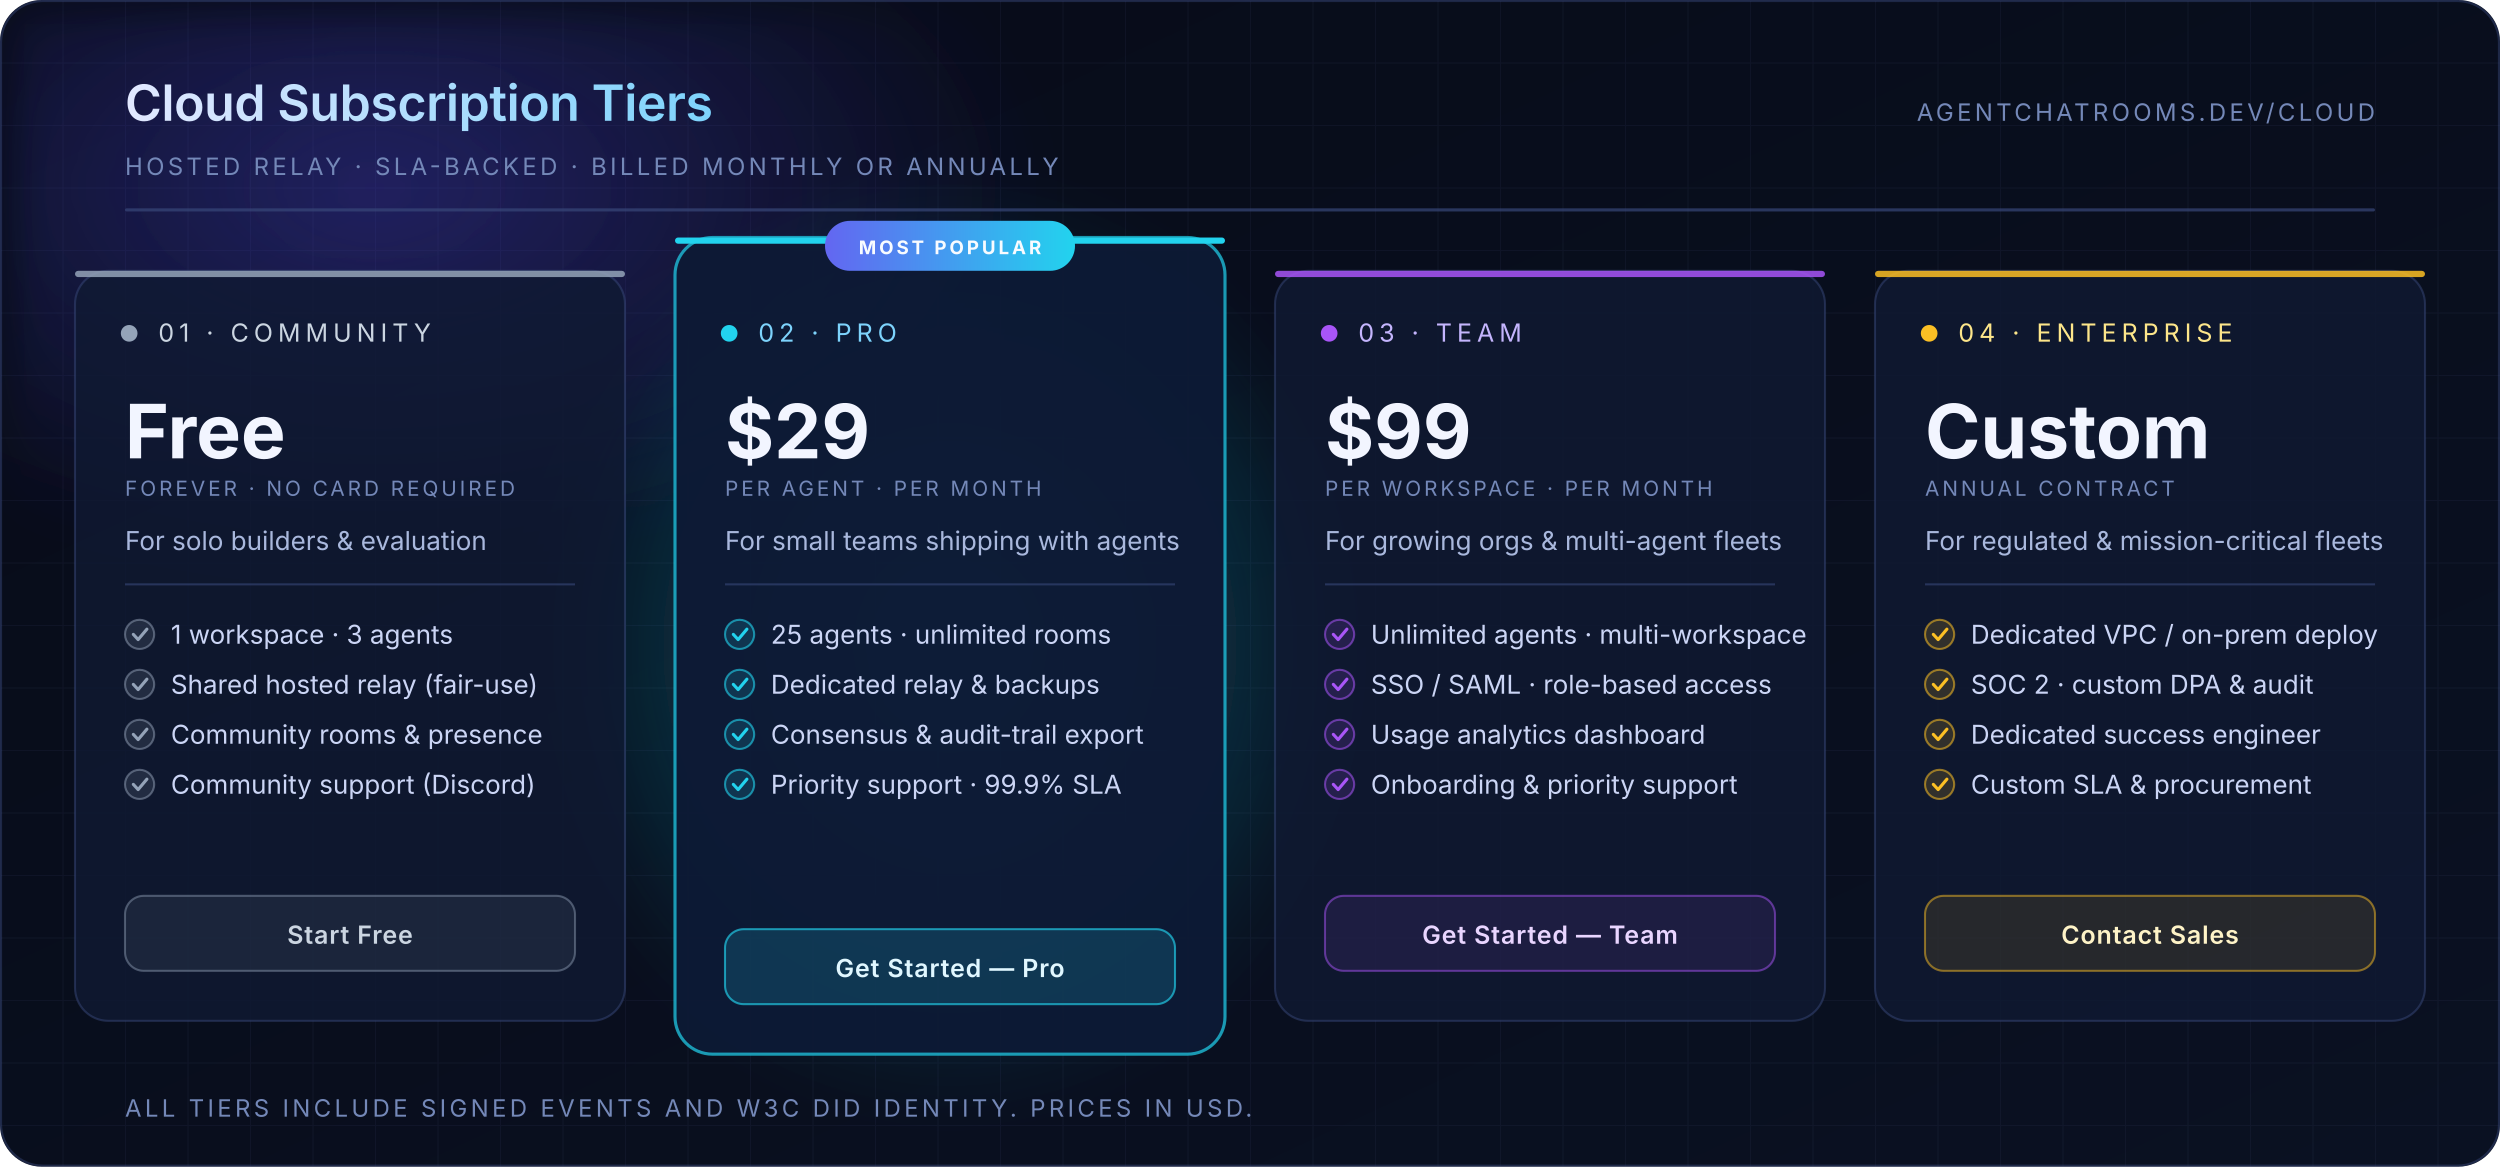
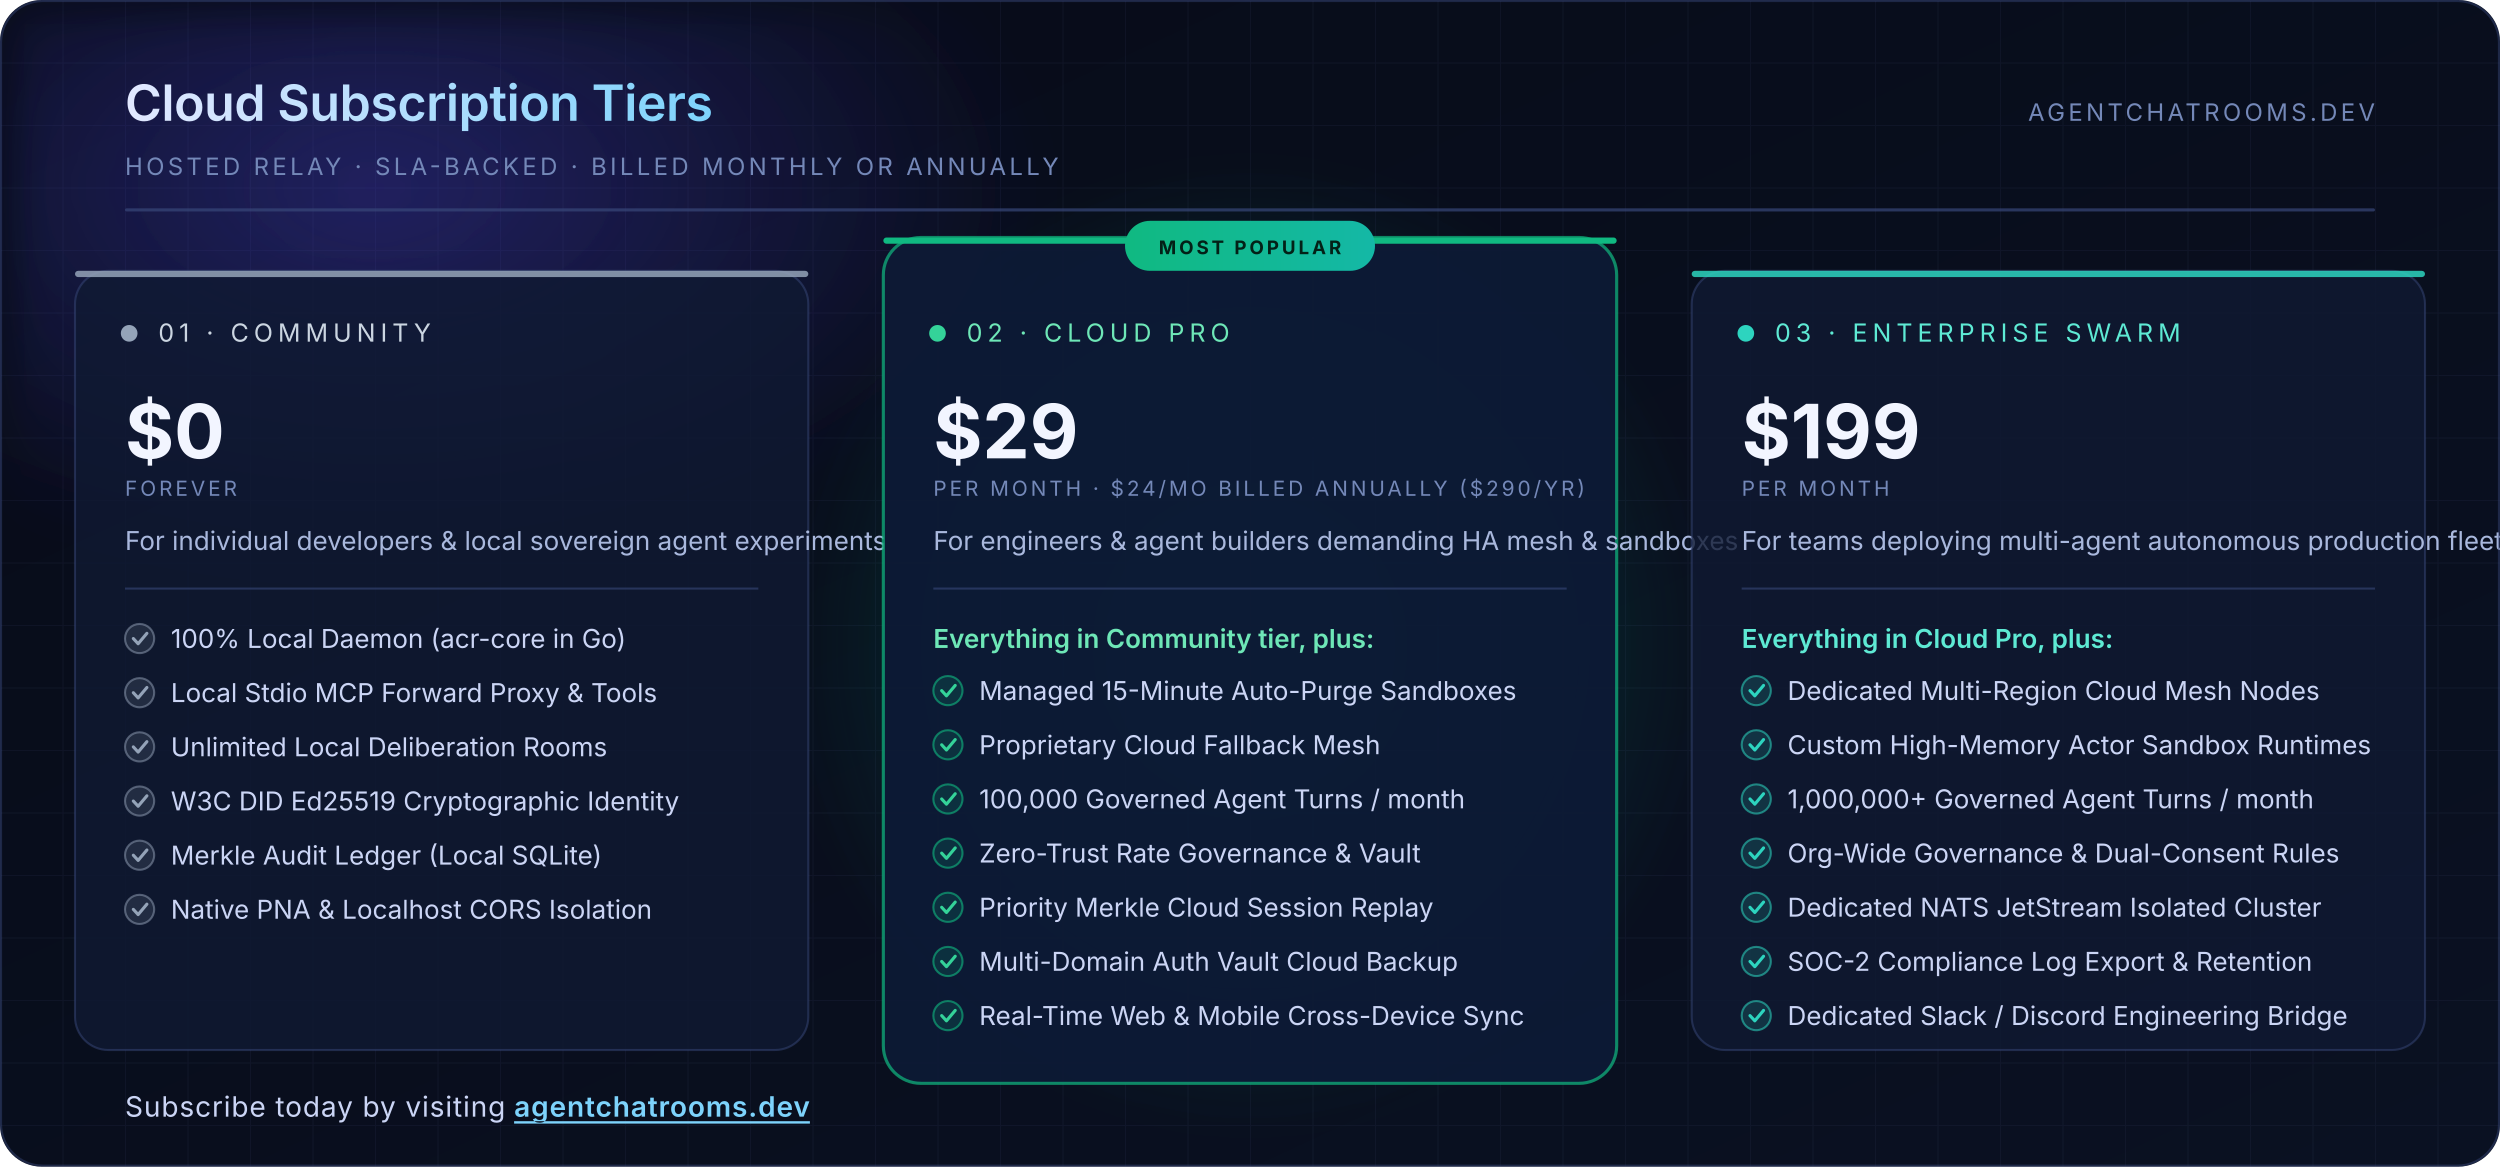
- <svg xmlns="http://www.w3.org/2000/svg" width="1200" height="560" viewBox="0 0 1200 560" role="img" aria-label="ACR Cloud subscription tiers — Community, Pro, Team and Enterprise plans for hosted presence, messaging and multi-agent consensus">
+ <svg xmlns="http://www.w3.org/2000/svg" xmlns:xlink="http://www.w3.org/1999/xlink" width="1200" height="560" viewBox="0 0 1200 560" role="img" aria-label="ACR Cloud subscription tiers — Community, Cloud Pro and Enterprise Swarm plans for hosted presence, messaging and multi-agent consensus">
  <defs>
    <linearGradient id="prc-bg" x1="0" y1="0" x2="1" y2="1">
      <stop offset="0%" stop-color="#070b18" />
      <stop offset="100%" stop-color="#0a1122" />
    </linearGradient>
    <linearGradient id="prc-heading" x1="0" y1="0" x2="1" y2="0">
      <stop offset="0%" stop-color="#e2e8ff" />
      <stop offset="100%" stop-color="#7dd3fc" />
    </linearGradient>
    <pattern id="prc-grid" width="30" height="30" patternUnits="userSpaceOnUse">
      <path d="M30 0H0V30" fill="none" stroke="#8ea0ff" stroke-opacity="0.05" stroke-width="1" />
    </pattern>
    <clipPath id="prc-clip">
      <rect width="1200" height="560" rx="20" />
    </clipPath>
    <radialGradient id="prc-aurora" cx="50%" cy="50%" r="50%">
      <stop offset="0%" stop-color="#4f46e5" stop-opacity="0.35" />
      <stop offset="100%" stop-color="#4f46e5" stop-opacity="0" />
    </radialGradient>
    <radialGradient id="prc-pro-glow" cx="50%" cy="50%" r="50%">
-       <stop offset="0%" stop-color="#22d3ee" stop-opacity="0.4" />
-       <stop offset="100%" stop-color="#22d3ee" stop-opacity="0" />
+       <stop offset="0%" stop-color="#10b981" stop-opacity="0.35" />
+       <stop offset="100%" stop-color="#10b981" stop-opacity="0" />
    </radialGradient>
    <linearGradient id="prc-ribbon" x1="0" y1="0" x2="1" y2="0">
-       <stop offset="0%" stop-color="#6366f1" />
-       <stop offset="100%" stop-color="#22d3ee" />
+       <stop offset="0%" stop-color="#10b981" />
+       <stop offset="100%" stop-color="#14b8a6" />
    </linearGradient>
    <filter id="prc-soft" x="-60%" y="-60%" width="220%" height="220%">
      <feGaussianBlur stdDeviation="14" />
    </filter>
    <style>
      .prc-fs { font-family: 'Segoe UI', Inter, 'Helvetica Neue', Arial, sans-serif; }
      .card { fill: #101a33; fill-opacity: .8; stroke: #38487a; stroke-opacity: .5; }
      .tier-label { font-size: 12px; letter-spacing: 2.4px; }
      .price { font-size: 36px; font-weight: 700; fill: #f2f5ff; }
      .price-suffix { font-size: 10px; fill: #7488b8; letter-spacing: 1.4px; }
      .tier-desc { font-size: 12.5px; fill: #a9b8dd; }
      .feature { font-size: 12.5px; fill: #cbd5f5; }
+       .feature-lead { font-size: 12.5px; font-weight: 600; }
      .muted { font-size: 11.5px; fill: #7488b8; letter-spacing: 1.6px; }
-       .cta-label { font-size: 12px; font-weight: 600; letter-spacing: .4px; }
+       .cta-line { font-size: 13.5px; fill: #cbd5f5; letter-spacing: .4px; }
+       .cta-link { font-size: 13.5px; font-weight: 600; fill: #7dd3fc; letter-spacing: .4px; text-decoration: underline; }

      @keyframes prc-in { from { opacity: 0; transform: translateY(16px); } to { opacity: 1; transform: translateY(0); } }
      @keyframes prc-rule { from { transform: scaleX(0); } to { transform: scaleX(1); } }
      @keyframes prc-pulse { 0%,100% { opacity: .35; } 50% { opacity: .95; } }
      @keyframes prc-breathe { 0%,100% { transform: scale(1); opacity: .55; } 50% { transform: scale(1.06); opacity: .9; } }
      @keyframes prc-drift { 0%,100% { transform: translate(0,0); } 50% { transform: translate(30px,18px); } }

      .card-in { animation: prc-in .75s cubic-bezier(.2,.8,.25,1) both; }
      .rule { transform-origin: 60px 0; animation: prc-rule 1.2s cubic-bezier(.2,.8,.25,1) .2s both; }
      .pulse { animation: prc-pulse 2.6s ease-in-out infinite; }
-       .pro-glow { transform-origin: 456px 310px; animation: prc-breathe 5s ease-in-out infinite; }
+       .pro-glow { transform-origin: 600px 310px; animation: prc-breathe 5s ease-in-out infinite; }
      .aurora { animation: prc-drift 20s ease-in-out infinite; }

      @media (prefers-reduced-motion: reduce) {
        .card-in, .rule, .pulse, .pro-glow, .aurora { animation: none; }
      }
    </style>
  </defs>
  <g clip-path="url(#prc-clip)" class="prc-fs">
    <rect width="1200" height="560" fill="url(#prc-bg)" />
    <rect width="1200" height="560" fill="url(#prc-grid)" />
    <g filter="url(#prc-soft)">
      <ellipse class="aurora" cx="180" cy="90" rx="320" ry="180" fill="url(#prc-aurora)" />
    </g>
-     <ellipse class="pro-glow" cx="456" cy="310" rx="200" ry="220" fill="url(#prc-pro-glow)" filter="url(#prc-soft)" />
+     <ellipse class="pro-glow" cx="600" cy="310" rx="220" ry="230" fill="url(#prc-pro-glow)" filter="url(#prc-soft)" />
    <text x="60" y="58" fill="url(#prc-heading)" font-size="24" font-weight="600" letter-spacing="-0.2">Cloud Subscription Tiers</text>
    <text x="60" y="84" class="muted">HOSTED RELAY · SLA-BACKED · BILLED MONTHLY OR ANNUALLY</text>
-     <text x="1140" y="58" class="muted" text-anchor="end">AGENTCHATROOMS.DEV/CLOUD</text>
+     <text x="1140" y="58" class="muted" text-anchor="end">AGENTCHATROOMS.DEV</text>
    <g class="rule">
      <rect x="60" y="100" width="1080" height="1.5" rx="0.75" fill="#38487a" fill-opacity="0.7" />
    </g>
    <g class="card-in" style="animation-delay:0.00s">
-       <rect x="36" y="130" width="264" height="360" rx="16" class="card" />
-       <rect x="36" y="130" width="264" height="3" rx="1.5" fill="#94a3b8" fill-opacity="0.85" />
+       <rect x="36" y="130" width="352" height="374" rx="16" class="card" />
+       <rect x="36" y="130" width="352" height="3" rx="1.5" fill="#94a3b8" fill-opacity="0.85" />
      <circle class="pulse" cx="62" cy="160" r="4" fill="#94a3b8" />
      <text x="76" y="164" class="tier-label" fill="#cbd5e1">01 · COMMUNITY</text>
-       <text x="60" y="220" class="price">Free</text>
-       <text x="60" y="238" class="price-suffix">FOREVER · NO CARD REQUIRED</text>
-       <text x="60" y="264" class="tier-desc">For solo builders &amp; evaluation</text>
-       <rect x="60" y="280" width="216" height="1" fill="#38487a" fill-opacity="0.6" />
+       <text x="60" y="220" class="price">$0</text>
+       <text x="60" y="238" class="price-suffix">FOREVER</text>
+       <text x="60" y="264" class="tier-desc">For individual developers &amp; local sovereign agent experiments</text>
+       <rect x="60" y="282" width="304" height="1" fill="#38487a" fill-opacity="0.6" />
      <g class="feature">
-         <circle cx="67" cy="304.5" r="7" fill="#94a3b8" fill-opacity="0.15" stroke="#94a3b8" stroke-opacity="0.5" />
-         <path d="M64 304.5 L66.3 307 L70.5 302" fill="none" stroke="#94a3b8" stroke-width="1.5" stroke-linecap="round" stroke-linejoin="round" />
-         <text x="82" y="309">1 workspace · 3 agents</text>
-         <circle cx="67" cy="328.5" r="7" fill="#94a3b8" fill-opacity="0.15" stroke="#94a3b8" stroke-opacity="0.5" />
-         <path d="M64 328.5 L66.3 331 L70.5 326" fill="none" stroke="#94a3b8" stroke-width="1.5" stroke-linecap="round" stroke-linejoin="round" />
-         <text x="82" y="333">Shared hosted relay (fair-use)</text>
-         <circle cx="67" cy="352.5" r="7" fill="#94a3b8" fill-opacity="0.15" stroke="#94a3b8" stroke-opacity="0.5" />
-         <path d="M64 352.5 L66.3 355 L70.5 350" fill="none" stroke="#94a3b8" stroke-width="1.5" stroke-linecap="round" stroke-linejoin="round" />
-         <text x="82" y="357">Community rooms &amp; presence</text>
-         <circle cx="67" cy="376.5" r="7" fill="#94a3b8" fill-opacity="0.15" stroke="#94a3b8" stroke-opacity="0.5" />
-         <path d="M64 376.5 L66.3 379 L70.5 374" fill="none" stroke="#94a3b8" stroke-width="1.5" stroke-linecap="round" stroke-linejoin="round" />
-         <text x="82" y="381">Community support (Discord)</text>
+         <circle cx="67" cy="306.5" r="7" fill="#94a3b8" fill-opacity="0.15" stroke="#94a3b8" stroke-opacity="0.5" />
+         <path d="M64 306.5 L66.3 309 L70.5 304" fill="none" stroke="#94a3b8" stroke-width="1.5" stroke-linecap="round" stroke-linejoin="round" />
+         <text x="82" y="311">100% Local Daemon (acr-core in Go)</text>
+         <circle cx="67" cy="332.5" r="7" fill="#94a3b8" fill-opacity="0.15" stroke="#94a3b8" stroke-opacity="0.5" />
+         <path d="M64 332.5 L66.3 335 L70.5 330" fill="none" stroke="#94a3b8" stroke-width="1.5" stroke-linecap="round" stroke-linejoin="round" />
+         <text x="82" y="337">Local Stdio MCP Forward Proxy &amp; Tools</text>
+         <circle cx="67" cy="358.5" r="7" fill="#94a3b8" fill-opacity="0.15" stroke="#94a3b8" stroke-opacity="0.5" />
+         <path d="M64 358.5 L66.3 361 L70.5 356" fill="none" stroke="#94a3b8" stroke-width="1.5" stroke-linecap="round" stroke-linejoin="round" />
+         <text x="82" y="363">Unlimited Local Deliberation Rooms</text>
+         <circle cx="67" cy="384.5" r="7" fill="#94a3b8" fill-opacity="0.15" stroke="#94a3b8" stroke-opacity="0.5" />
+         <path d="M64 384.5 L66.3 387 L70.5 382" fill="none" stroke="#94a3b8" stroke-width="1.5" stroke-linecap="round" stroke-linejoin="round" />
+         <text x="82" y="389">W3C DID Ed25519 Cryptographic Identity</text>
+         <circle cx="67" cy="410.5" r="7" fill="#94a3b8" fill-opacity="0.15" stroke="#94a3b8" stroke-opacity="0.5" />
+         <path d="M64 410.5 L66.3 413 L70.5 408" fill="none" stroke="#94a3b8" stroke-width="1.5" stroke-linecap="round" stroke-linejoin="round" />
+         <text x="82" y="415">Merkle Audit Ledger (Local SQLite)</text>
+         <circle cx="67" cy="436.5" r="7" fill="#94a3b8" fill-opacity="0.15" stroke="#94a3b8" stroke-opacity="0.5" />
+         <path d="M64 436.5 L66.3 439 L70.5 434" fill="none" stroke="#94a3b8" stroke-width="1.5" stroke-linecap="round" stroke-linejoin="round" />
+         <text x="82" y="441">Native PNA &amp; Localhost CORS Isolation</text>
      </g>
-       <rect x="60" y="430" width="216" height="36" rx="9" fill="#94a3b8" fill-opacity="0.1" stroke="#94a3b8" stroke-opacity="0.45" />
-       <text x="168" y="453" class="cta-label" fill="#cbd5e1" text-anchor="middle">Start Free</text>
    </g>
    <g class="card-in" style="animation-delay:0.08s">
-       <rect x="324" y="114" width="264" height="392" rx="18" fill="#0d1a35" fill-opacity="0.95" stroke="#22d3ee" stroke-opacity="0.7" stroke-width="1.5" />
-       <rect x="324" y="114" width="264" height="3" rx="1.5" fill="#22d3ee" />
-       <rect x="396" y="106" width="120" height="24" rx="12" fill="url(#prc-ribbon)" />
-       <text x="456" y="122" font-size="9" font-weight="700" letter-spacing="1.4" fill="#f8fbff" text-anchor="middle">MOST POPULAR</text>
-       <circle class="pulse" cx="350" cy="160" r="4" fill="#22d3ee" />
-       <text x="364" y="164" class="tier-label" fill="#7dd3fc">02 · PRO</text>
-       <text x="348" y="220" class="price">$29</text>
-       <text x="348" y="238" class="price-suffix">PER AGENT · PER MONTH</text>
-       <text x="348" y="264" class="tier-desc">For small teams shipping with agents</text>
-       <rect x="348" y="280" width="216" height="1" fill="#38487a" fill-opacity="0.6" />
+       <rect x="424" y="114" width="352" height="406" rx="18" fill="#0d1a35" fill-opacity="0.95" stroke="#10b981" stroke-opacity="0.7" stroke-width="1.5" />
+       <rect x="424" y="114" width="352" height="3" rx="1.5" fill="#10b981" />
+       <rect x="540" y="106" width="120" height="24" rx="12" fill="url(#prc-ribbon)" />
+       <text x="600" y="122" font-size="9" font-weight="700" letter-spacing="1.4" fill="#032117" text-anchor="middle">MOST POPULAR</text>
+       <circle class="pulse" cx="450" cy="160" r="4" fill="#34d399" />
+       <text x="464" y="164" class="tier-label" fill="#6ee7b7">02 · CLOUD PRO</text>
+       <text x="448" y="220" class="price">$29</text>
+       <text x="448" y="238" class="price-suffix">PER MONTH · $24/MO BILLED ANNUALLY ($290/YR)</text>
+       <text x="448" y="264" class="tier-desc">For engineers &amp; agent builders demanding HA mesh &amp; sandboxes</text>
+       <rect x="448" y="282" width="304" height="1" fill="#38487a" fill-opacity="0.6" />
      <g class="feature">
-         <circle cx="355" cy="304.5" r="7" fill="#22d3ee" fill-opacity="0.15" stroke="#22d3ee" stroke-opacity="0.6" />
-         <path d="M352 304.5 L354.3 307 L358.5 302" fill="none" stroke="#22d3ee" stroke-width="1.5" stroke-linecap="round" stroke-linejoin="round" />
-         <text x="370" y="309">25 agents · unlimited rooms</text>
-         <circle cx="355" cy="328.5" r="7" fill="#22d3ee" fill-opacity="0.15" stroke="#22d3ee" stroke-opacity="0.6" />
-         <path d="M352 328.5 L354.3 331 L358.5 326" fill="none" stroke="#22d3ee" stroke-width="1.5" stroke-linecap="round" stroke-linejoin="round" />
-         <text x="370" y="333">Dedicated relay &amp; backups</text>
-         <circle cx="355" cy="352.5" r="7" fill="#22d3ee" fill-opacity="0.15" stroke="#22d3ee" stroke-opacity="0.6" />
-         <path d="M352 352.5 L354.3 355 L358.5 350" fill="none" stroke="#22d3ee" stroke-width="1.5" stroke-linecap="round" stroke-linejoin="round" />
-         <text x="370" y="357">Consensus &amp; audit-trail export</text>
-         <circle cx="355" cy="376.5" r="7" fill="#22d3ee" fill-opacity="0.15" stroke="#22d3ee" stroke-opacity="0.6" />
-         <path d="M352 376.5 L354.3 379 L358.5 374" fill="none" stroke="#22d3ee" stroke-width="1.5" stroke-linecap="round" stroke-linejoin="round" />
-         <text x="370" y="381">Priority support · 99.9% SLA</text>
+         <text x="448" y="311" class="feature-lead" fill="#6ee7b7">Everything in Community tier, plus:</text>
+         <circle cx="455" cy="331.5" r="7" fill="#10b981" fill-opacity="0.15" stroke="#10b981" stroke-opacity="0.6" />
+         <path d="M452 331.5 L454.3 334 L458.5 329" fill="none" stroke="#34d399" stroke-width="1.5" stroke-linecap="round" stroke-linejoin="round" />
+         <text x="470" y="336">Managed 15-Minute Auto-Purge Sandboxes</text>
+         <circle cx="455" cy="357.5" r="7" fill="#10b981" fill-opacity="0.15" stroke="#10b981" stroke-opacity="0.6" />
+         <path d="M452 357.5 L454.3 360 L458.5 355" fill="none" stroke="#34d399" stroke-width="1.5" stroke-linecap="round" stroke-linejoin="round" />
+         <text x="470" y="362">Proprietary Cloud Fallback Mesh</text>
+         <circle cx="455" cy="383.5" r="7" fill="#10b981" fill-opacity="0.15" stroke="#10b981" stroke-opacity="0.6" />
+         <path d="M452 383.5 L454.3 386 L458.5 381" fill="none" stroke="#34d399" stroke-width="1.5" stroke-linecap="round" stroke-linejoin="round" />
+         <text x="470" y="388">100,000 Governed Agent Turns / month</text>
+         <circle cx="455" cy="409.5" r="7" fill="#10b981" fill-opacity="0.15" stroke="#10b981" stroke-opacity="0.6" />
+         <path d="M452 409.5 L454.3 412 L458.5 407" fill="none" stroke="#34d399" stroke-width="1.5" stroke-linecap="round" stroke-linejoin="round" />
+         <text x="470" y="414">Zero-Trust Rate Governance &amp; Vault</text>
+         <circle cx="455" cy="435.5" r="7" fill="#10b981" fill-opacity="0.15" stroke="#10b981" stroke-opacity="0.6" />
+         <path d="M452 435.5 L454.3 438 L458.5 433" fill="none" stroke="#34d399" stroke-width="1.5" stroke-linecap="round" stroke-linejoin="round" />
+         <text x="470" y="440">Priority Merkle Cloud Session Replay</text>
+         <circle cx="455" cy="461.5" r="7" fill="#10b981" fill-opacity="0.15" stroke="#10b981" stroke-opacity="0.6" />
+         <path d="M452 461.5 L454.3 464 L458.5 459" fill="none" stroke="#34d399" stroke-width="1.5" stroke-linecap="round" stroke-linejoin="round" />
+         <text x="470" y="466">Multi-Domain Auth Vault Cloud Backup</text>
+         <circle cx="455" cy="487.5" r="7" fill="#10b981" fill-opacity="0.15" stroke="#10b981" stroke-opacity="0.6" />
+         <path d="M452 487.5 L454.3 490 L458.5 485" fill="none" stroke="#34d399" stroke-width="1.5" stroke-linecap="round" stroke-linejoin="round" />
+         <text x="470" y="492">Real-Time Web &amp; Mobile Cross-Device Sync</text>
      </g>
-       <rect x="348" y="446" width="216" height="36" rx="9" fill="#22d3ee" fill-opacity="0.16" stroke="#22d3ee" stroke-opacity="0.65" />
-       <text x="456" y="469" class="cta-label" fill="#e0f7ff" text-anchor="middle">Get Started — Pro</text>
    </g>
    <g class="card-in" style="animation-delay:0.16s">
-       <rect x="612" y="130" width="264" height="360" rx="16" class="card" />
-       <rect x="612" y="130" width="264" height="3" rx="1.5" fill="#a855f7" fill-opacity="0.85" />
-       <circle class="pulse" cx="638" cy="160" r="4" fill="#a855f7" />
-       <text x="652" y="164" class="tier-label" fill="#c4b5fd">03 · TEAM</text>
-       <text x="636" y="220" class="price">$99</text>
-       <text x="636" y="238" class="price-suffix">PER WORKSPACE · PER MONTH</text>
-       <text x="636" y="264" class="tier-desc">For growing orgs &amp; multi-agent fleets</text>
-       <rect x="636" y="280" width="216" height="1" fill="#38487a" fill-opacity="0.6" />
+       <rect x="812" y="130" width="352" height="374" rx="16" class="card" />
+       <rect x="812" y="130" width="352" height="3" rx="1.5" fill="#2dd4bf" fill-opacity="0.85" />
+       <circle class="pulse" cx="838" cy="160" r="4" fill="#2dd4bf" />
+       <text x="852" y="164" class="tier-label" fill="#5eead4">03 · ENTERPRISE SWARM</text>
+       <text x="836" y="220" class="price">$199</text>
+       <text x="836" y="238" class="price-suffix">PER MONTH</text>
+       <text x="836" y="264" class="tier-desc">For teams deploying multi-agent autonomous production fleets</text>
+       <rect x="836" y="282" width="304" height="1" fill="#38487a" fill-opacity="0.6" />
      <g class="feature">
-         <circle cx="643" cy="304.5" r="7" fill="#a855f7" fill-opacity="0.15" stroke="#a855f7" stroke-opacity="0.55" />
-         <path d="M640 304.5 L642.3 307 L646.5 302" fill="none" stroke="#a855f7" stroke-width="1.5" stroke-linecap="round" stroke-linejoin="round" />
-         <text x="658" y="309">Unlimited agents · multi-workspace</text>
-         <circle cx="643" cy="328.5" r="7" fill="#a855f7" fill-opacity="0.15" stroke="#a855f7" stroke-opacity="0.55" />
-         <path d="M640 328.5 L642.3 331 L646.5 326" fill="none" stroke="#a855f7" stroke-width="1.5" stroke-linecap="round" stroke-linejoin="round" />
-         <text x="658" y="333">SSO / SAML · role-based access</text>
-         <circle cx="643" cy="352.5" r="7" fill="#a855f7" fill-opacity="0.15" stroke="#a855f7" stroke-opacity="0.55" />
-         <path d="M640 352.5 L642.3 355 L646.5 350" fill="none" stroke="#a855f7" stroke-width="1.5" stroke-linecap="round" stroke-linejoin="round" />
-         <text x="658" y="357">Usage analytics dashboard</text>
-         <circle cx="643" cy="376.5" r="7" fill="#a855f7" fill-opacity="0.15" stroke="#a855f7" stroke-opacity="0.55" />
-         <path d="M640 376.5 L642.3 379 L646.5 374" fill="none" stroke="#a855f7" stroke-width="1.5" stroke-linecap="round" stroke-linejoin="round" />
-         <text x="658" y="381">Onboarding &amp; priority support</text>
+         <text x="836" y="311" class="feature-lead" fill="#5eead4">Everything in Cloud Pro, plus:</text>
+         <circle cx="843" cy="331.5" r="7" fill="#2dd4bf" fill-opacity="0.15" stroke="#2dd4bf" stroke-opacity="0.55" />
+         <path d="M840 331.5 L842.3 334 L846.5 329" fill="none" stroke="#2dd4bf" stroke-width="1.5" stroke-linecap="round" stroke-linejoin="round" />
+         <text x="858" y="336">Dedicated Multi-Region Cloud Mesh Nodes</text>
+         <circle cx="843" cy="357.5" r="7" fill="#2dd4bf" fill-opacity="0.15" stroke="#2dd4bf" stroke-opacity="0.55" />
+         <path d="M840 357.5 L842.3 360 L846.5 355" fill="none" stroke="#2dd4bf" stroke-width="1.5" stroke-linecap="round" stroke-linejoin="round" />
+         <text x="858" y="362">Custom High-Memory Actor Sandbox Runtimes</text>
+         <circle cx="843" cy="383.5" r="7" fill="#2dd4bf" fill-opacity="0.15" stroke="#2dd4bf" stroke-opacity="0.55" />
+         <path d="M840 383.5 L842.3 386 L846.5 381" fill="none" stroke="#2dd4bf" stroke-width="1.5" stroke-linecap="round" stroke-linejoin="round" />
+         <text x="858" y="388">1,000,000+ Governed Agent Turns / month</text>
+         <circle cx="843" cy="409.5" r="7" fill="#2dd4bf" fill-opacity="0.15" stroke="#2dd4bf" stroke-opacity="0.55" />
+         <path d="M840 409.5 L842.3 412 L846.5 407" fill="none" stroke="#2dd4bf" stroke-width="1.5" stroke-linecap="round" stroke-linejoin="round" />
+         <text x="858" y="414">Org-Wide Governance &amp; Dual-Consent Rules</text>
+         <circle cx="843" cy="435.5" r="7" fill="#2dd4bf" fill-opacity="0.15" stroke="#2dd4bf" stroke-opacity="0.55" />
+         <path d="M840 435.5 L842.3 438 L846.5 433" fill="none" stroke="#2dd4bf" stroke-width="1.5" stroke-linecap="round" stroke-linejoin="round" />
+         <text x="858" y="440">Dedicated NATS JetStream Isolated Cluster</text>
+         <circle cx="843" cy="461.5" r="7" fill="#2dd4bf" fill-opacity="0.15" stroke="#2dd4bf" stroke-opacity="0.55" />
+         <path d="M840 461.5 L842.3 464 L846.5 459" fill="none" stroke="#2dd4bf" stroke-width="1.5" stroke-linecap="round" stroke-linejoin="round" />
+         <text x="858" y="466">SOC-2 Compliance Log Export &amp; Retention</text>
+         <circle cx="843" cy="487.5" r="7" fill="#2dd4bf" fill-opacity="0.15" stroke="#2dd4bf" stroke-opacity="0.55" />
+         <path d="M840 487.5 L842.3 490 L846.5 485" fill="none" stroke="#2dd4bf" stroke-width="1.5" stroke-linecap="round" stroke-linejoin="round" />
+         <text x="858" y="492">Dedicated Slack / Discord Engineering Bridge</text>
      </g>
-       <rect x="636" y="430" width="216" height="36" rx="9" fill="#a855f7" fill-opacity="0.1" stroke="#a855f7" stroke-opacity="0.5" />
-       <text x="744" y="453" class="cta-label" fill="#e9d5ff" text-anchor="middle">Get Started — Team</text>
    </g>
-     <g class="card-in" style="animation-delay:0.24s">
-       <rect x="900" y="130" width="264" height="360" rx="16" class="card" />
-       <rect x="900" y="130" width="264" height="3" rx="1.5" fill="#fbbf24" fill-opacity="0.85" />
-       <circle class="pulse" cx="926" cy="160" r="4" fill="#fbbf24" />
-       <text x="940" y="164" class="tier-label" fill="#fde68a">04 · ENTERPRISE</text>
-       <text x="924" y="220" class="price">Custom</text>
-       <text x="924" y="238" class="price-suffix">ANNUAL CONTRACT</text>
-       <text x="924" y="264" class="tier-desc">For regulated &amp; mission-critical fleets</text>
-       <rect x="924" y="280" width="216" height="1" fill="#38487a" fill-opacity="0.6" />
-       <g class="feature">
-         <circle cx="931" cy="304.5" r="7" fill="#fbbf24" fill-opacity="0.15" stroke="#fbbf24" stroke-opacity="0.55" />
-         <path d="M928 304.5 L930.3 307 L934.5 302" fill="none" stroke="#fbbf24" stroke-width="1.5" stroke-linecap="round" stroke-linejoin="round" />
-         <text x="946" y="309">Dedicated VPC / on-prem deploy</text>
-         <circle cx="931" cy="328.5" r="7" fill="#fbbf24" fill-opacity="0.15" stroke="#fbbf24" stroke-opacity="0.55" />
-         <path d="M928 328.5 L930.3 331 L934.5 326" fill="none" stroke="#fbbf24" stroke-width="1.5" stroke-linecap="round" stroke-linejoin="round" />
-         <text x="946" y="333">SOC 2 · custom DPA &amp; audit</text>
-         <circle cx="931" cy="352.5" r="7" fill="#fbbf24" fill-opacity="0.15" stroke="#fbbf24" stroke-opacity="0.55" />
-         <path d="M928 352.5 L930.3 355 L934.5 350" fill="none" stroke="#fbbf24" stroke-width="1.5" stroke-linecap="round" stroke-linejoin="round" />
-         <text x="946" y="357">Dedicated success engineer</text>
-         <circle cx="931" cy="376.5" r="7" fill="#fbbf24" fill-opacity="0.15" stroke="#fbbf24" stroke-opacity="0.55" />
-         <path d="M928 376.5 L930.3 379 L934.5 374" fill="none" stroke="#fbbf24" stroke-width="1.5" stroke-linecap="round" stroke-linejoin="round" />
-         <text x="946" y="381">Custom SLA &amp; procurement</text>
-       </g>
-       <rect x="924" y="430" width="216" height="36" rx="9" fill="#fbbf24" fill-opacity="0.1" stroke="#fbbf24" stroke-opacity="0.5" />
-       <text x="1032" y="453" class="cta-label" fill="#fef3c7" text-anchor="middle">Contact Sales</text>
-     </g>
-     <text x="60" y="536" class="muted">ALL TIERS INCLUDE SIGNED EVENTS AND W3C DID IDENTITY. PRICES IN USD.</text>
+     <text x="60" y="536" class="cta-line">Subscribe today by visiting <a xlink:href="https://agentchatrooms.dev" href="https://agentchatrooms.dev" target="_blank">
+         <tspan class="cta-link">agentchatrooms.dev</tspan>
+       </a>
+     </text>
    <rect x="0.5" y="0.5" width="1199" height="559" rx="20" fill="none" stroke="#38487a" stroke-opacity="0.45" />
  </g>
</svg>
